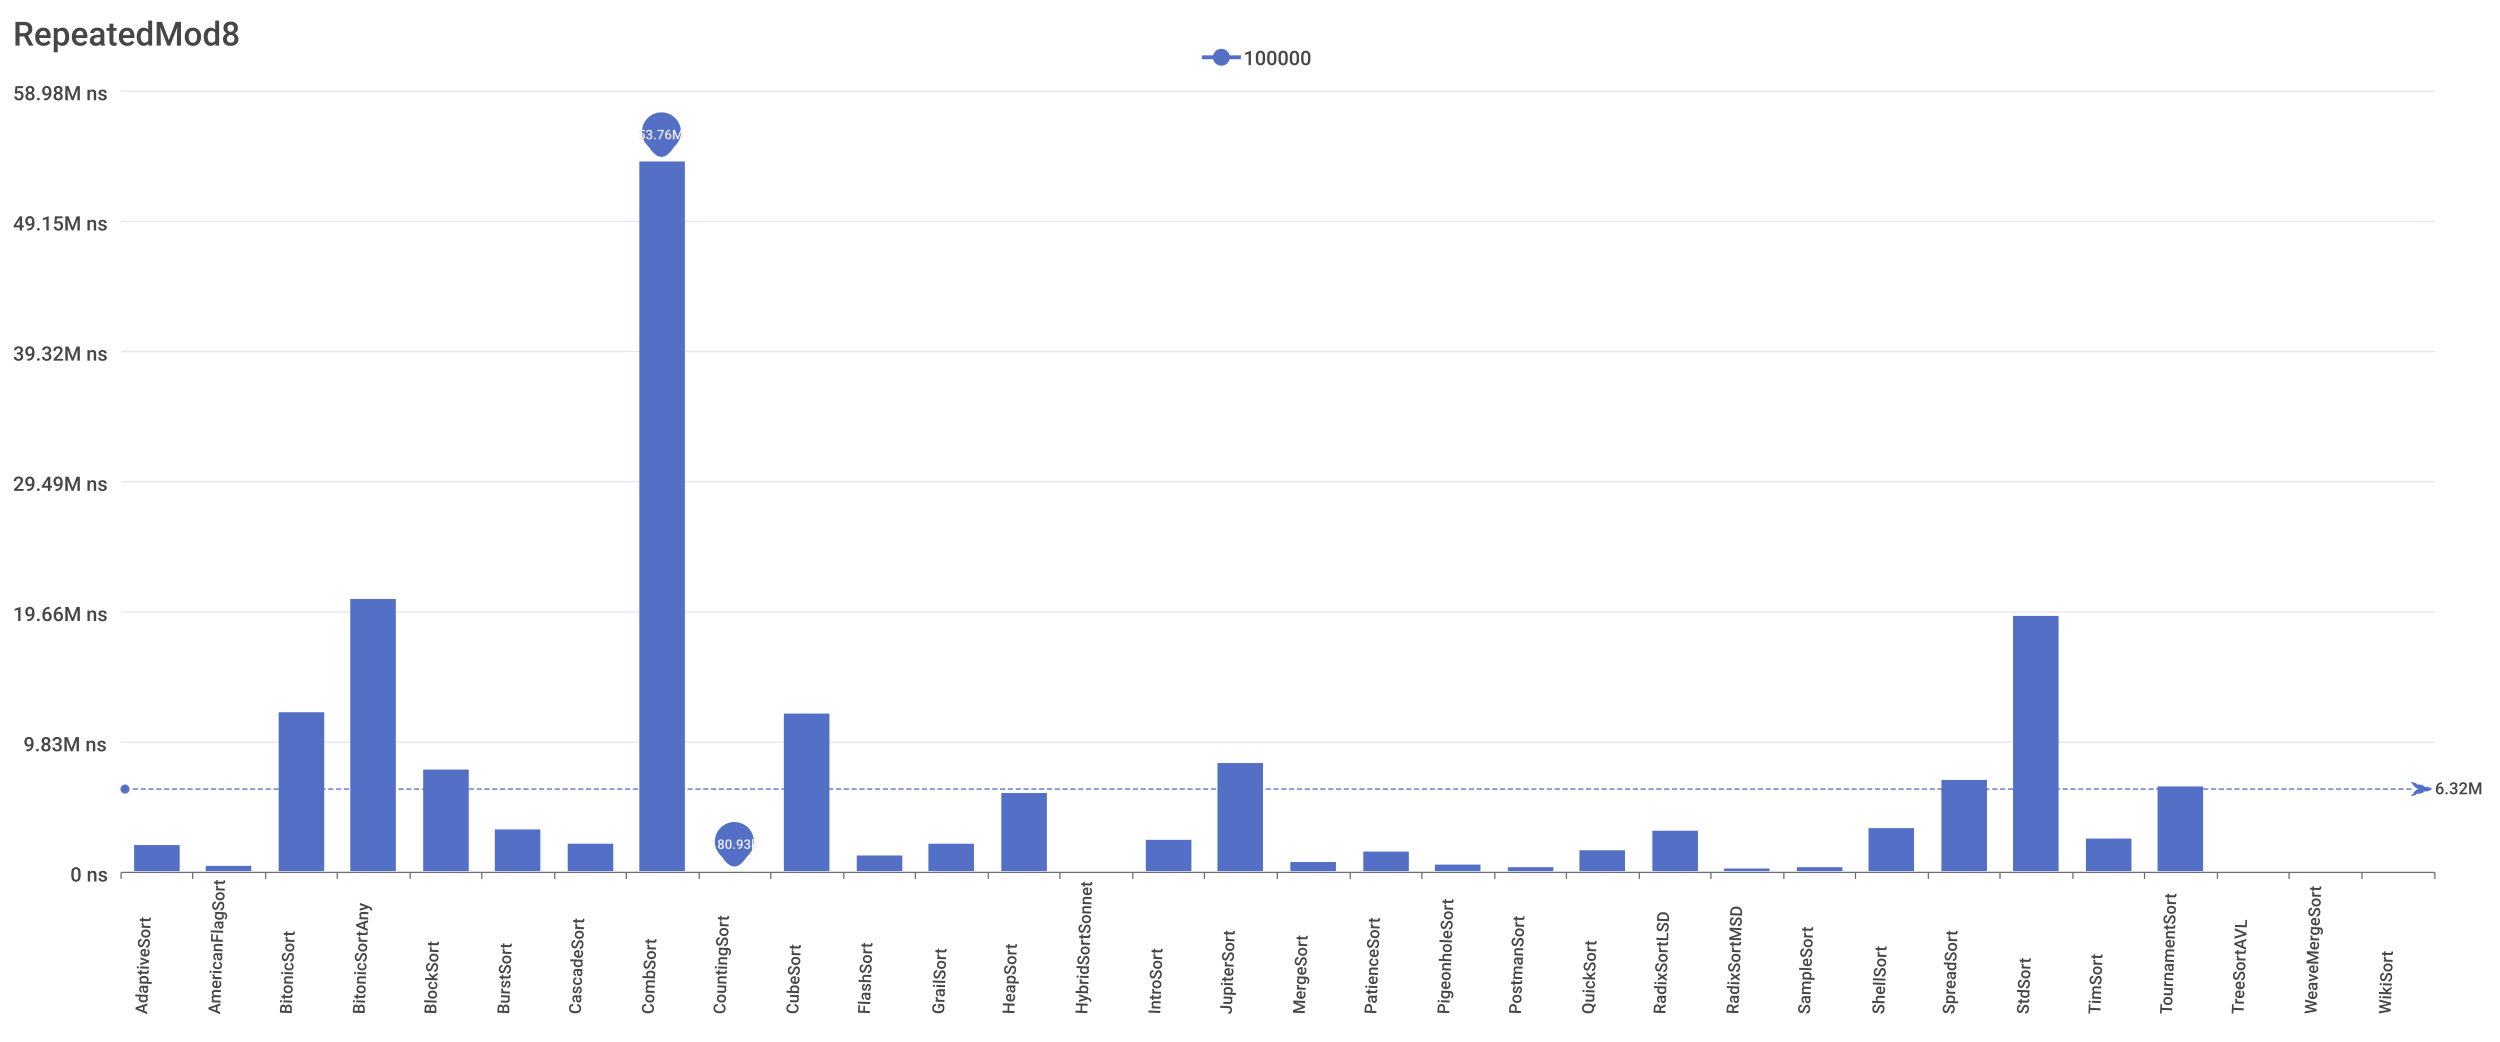
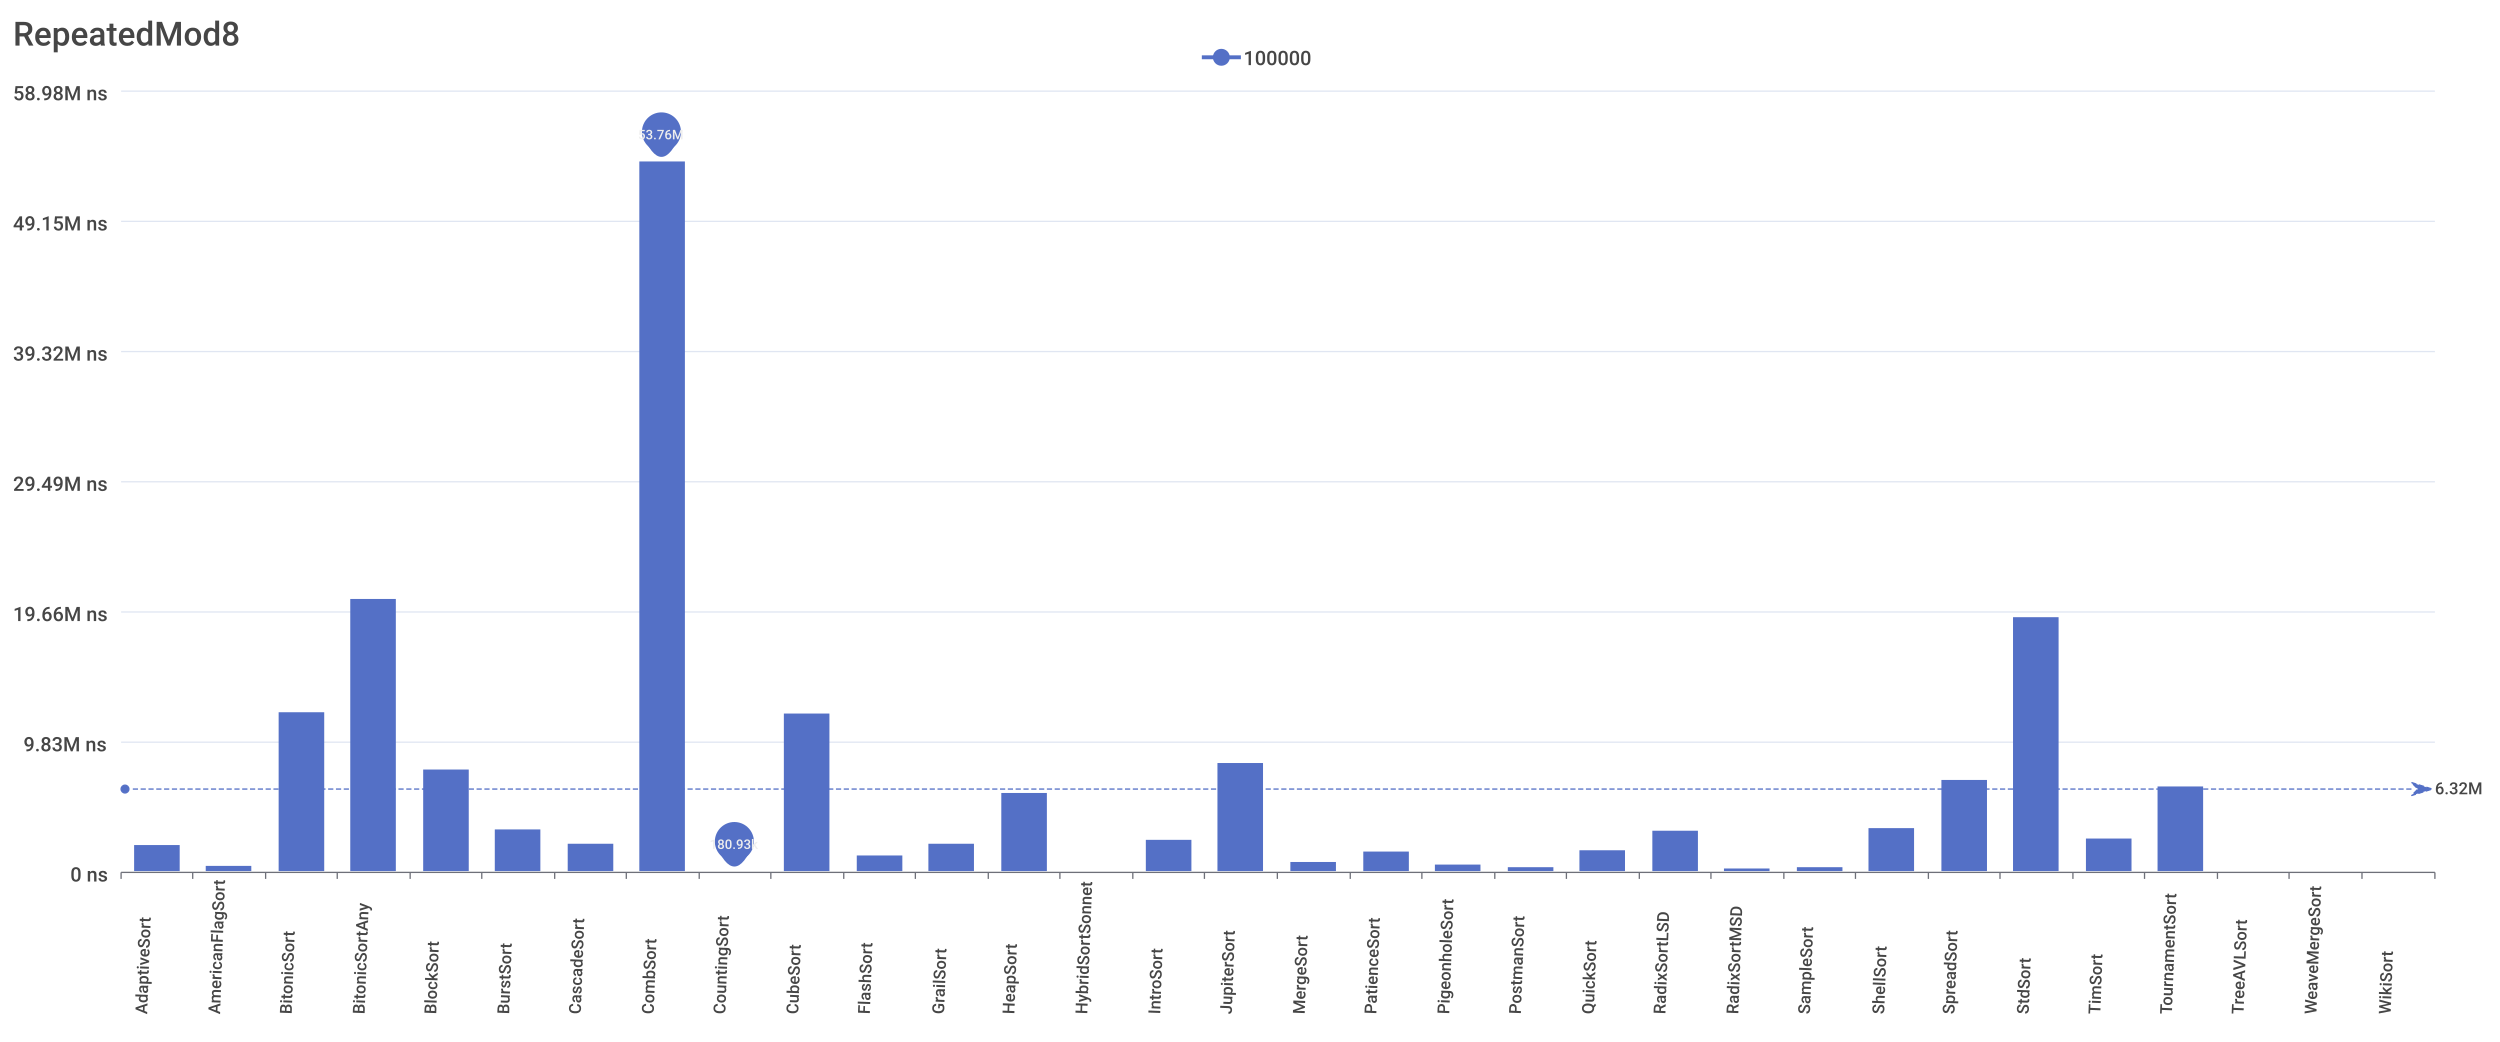
<svg xmlns="http://www.w3.org/2000/svg" width="1920" height="800">\n<path d="M 0 0 L 1920 0 L 1920 800 L 0 800 L 0 0" style="stroke-width:0;stroke:none;fill:rgba(255,255,255,1.0)" />
  <path d="M 923 44 L 953 44" style="stroke-width:3;stroke:rgba(84,112,198,1.0);fill:rgba(84,112,198,1.0)" />
  <circle cx="938" cy="44" r="5" style="stroke-width:3;stroke:rgba(84,112,198,1.0);fill:rgba(84,112,198,1.0)" />
  <path d="" style="stroke-width:3;stroke:rgba(84,112,198,1.0);fill:rgba(84,112,198,1.0)" />
  <text x="955" y="50" style="stroke-width:0;stroke:none;fill:rgba(70,70,70,1.0);font-size:15.3px;font-family:'Roboto Medium',sans-serif">100000</text>
  <text x="10" y="35" style="stroke-width:0;stroke:none;fill:rgba(70,70,70,1.0);font-size:25.6px;font-family:'Roboto Medium',sans-serif">RepeatedMod8</text>
  <text x="10" y="77" style="stroke-width:0;stroke:none;fill:rgba(70,70,70,1.0);font-size:15.3px;font-family:'Roboto Medium',sans-serif">58.98M ns</text>
  <text x="10" y="177" style="stroke-width:0;stroke:none;fill:rgba(70,70,70,1.0);font-size:15.3px;font-family:'Roboto Medium',sans-serif">49.15M ns</text>
  <text x="10" y="277" style="stroke-width:0;stroke:none;fill:rgba(70,70,70,1.0);font-size:15.3px;font-family:'Roboto Medium',sans-serif">39.32M ns</text>
  <text x="10" y="377" style="stroke-width:0;stroke:none;fill:rgba(70,70,70,1.0);font-size:15.3px;font-family:'Roboto Medium',sans-serif">29.49M ns</text>
  <text x="10" y="477" style="stroke-width:0;stroke:none;fill:rgba(70,70,70,1.0);font-size:15.3px;font-family:'Roboto Medium',sans-serif">19.66M ns</text>
  <text x="18" y="577" style="stroke-width:0;stroke:none;fill:rgba(70,70,70,1.0);font-size:15.3px;font-family:'Roboto Medium',sans-serif">9.83M ns</text>
  <text x="54" y="677" style="stroke-width:0;stroke:none;fill:rgba(70,70,70,1.0);font-size:15.3px;font-family:'Roboto Medium',sans-serif">0 ns</text>
  <path d="M 93 70 L 1870 70" style="stroke-width:1;stroke:rgba(224,230,242,1.0);fill:none" />
  <path d="M 93 170 L 1870 170" style="stroke-width:1;stroke:rgba(224,230,242,1.0);fill:none" />
  <path d="M 93 270 L 1870 270" style="stroke-width:1;stroke:rgba(224,230,242,1.0);fill:none" />
  <path d="M 93 370 L 1870 370" style="stroke-width:1;stroke:rgba(224,230,242,1.0);fill:none" />
  <path d="M 93 470 L 1870 470" style="stroke-width:1;stroke:rgba(224,230,242,1.0);fill:none" />
  <path d="M 93 570 L 1870 570" style="stroke-width:1;stroke:rgba(224,230,242,1.0);fill:none" />
  <path d="M 93 675 L 93 670" style="stroke-width:1;stroke:rgba(110,112,121,1.0);fill:none" />
  <path d="M 148 675 L 148 670" style="stroke-width:1;stroke:rgba(110,112,121,1.0);fill:none" />
  <path d="M 204 675 L 204 670" style="stroke-width:1;stroke:rgba(110,112,121,1.0);fill:none" />
  <path d="M 259 675 L 259 670" style="stroke-width:1;stroke:rgba(110,112,121,1.0);fill:none" />
  <path d="M 315 675 L 315 670" style="stroke-width:1;stroke:rgba(110,112,121,1.0);fill:none" />
  <path d="M 370 675 L 370 670" style="stroke-width:1;stroke:rgba(110,112,121,1.0);fill:none" />
  <path d="M 426 675 L 426 670" style="stroke-width:1;stroke:rgba(110,112,121,1.0);fill:none" />
  <path d="M 481 675 L 481 670" style="stroke-width:1;stroke:rgba(110,112,121,1.0);fill:none" />
  <path d="M 537 675 L 537 670" style="stroke-width:1;stroke:rgba(110,112,121,1.0);fill:none" />
  <path d="M 592 675 L 592 670" style="stroke-width:1;stroke:rgba(110,112,121,1.0);fill:none" />
  <path d="M 648 675 L 648 670" style="stroke-width:1;stroke:rgba(110,112,121,1.0);fill:none" />
  <path d="M 703 675 L 703 670" style="stroke-width:1;stroke:rgba(110,112,121,1.0);fill:none" />
  <path d="M 759 675 L 759 670" style="stroke-width:1;stroke:rgba(110,112,121,1.0);fill:none" />
  <path d="M 814 675 L 814 670" style="stroke-width:1;stroke:rgba(110,112,121,1.0);fill:none" />
  <path d="M 870 675 L 870 670" style="stroke-width:1;stroke:rgba(110,112,121,1.0);fill:none" />
  <path d="M 925 675 L 925 670" style="stroke-width:1;stroke:rgba(110,112,121,1.0);fill:none" />
  <path d="M 981 675 L 981 670" style="stroke-width:1;stroke:rgba(110,112,121,1.0);fill:none" />
  <path d="M 1037 675 L 1037 670" style="stroke-width:1;stroke:rgba(110,112,121,1.0);fill:none" />
  <path d="M 1092 675 L 1092 670" style="stroke-width:1;stroke:rgba(110,112,121,1.0);fill:none" />
  <path d="M 1148 675 L 1148 670" style="stroke-width:1;stroke:rgba(110,112,121,1.0);fill:none" />
  <path d="M 1203 675 L 1203 670" style="stroke-width:1;stroke:rgba(110,112,121,1.0);fill:none" />
  <path d="M 1259 675 L 1259 670" style="stroke-width:1;stroke:rgba(110,112,121,1.0);fill:none" />
  <path d="M 1314 675 L 1314 670" style="stroke-width:1;stroke:rgba(110,112,121,1.0);fill:none" />
  <path d="M 1370 675 L 1370 670" style="stroke-width:1;stroke:rgba(110,112,121,1.0);fill:none" />
  <path d="M 1425 675 L 1425 670" style="stroke-width:1;stroke:rgba(110,112,121,1.0);fill:none" />
  <path d="M 1481 675 L 1481 670" style="stroke-width:1;stroke:rgba(110,112,121,1.0);fill:none" />
  <path d="M 1536 675 L 1536 670" style="stroke-width:1;stroke:rgba(110,112,121,1.0);fill:none" />
  <path d="M 1592 675 L 1592 670" style="stroke-width:1;stroke:rgba(110,112,121,1.0);fill:none" />
  <path d="M 1647 675 L 1647 670" style="stroke-width:1;stroke:rgba(110,112,121,1.0);fill:none" />
  <path d="M 1703 675 L 1703 670" style="stroke-width:1;stroke:rgba(110,112,121,1.0);fill:none" />
  <path d="M 1758 675 L 1758 670" style="stroke-width:1;stroke:rgba(110,112,121,1.0);fill:none" />
  <path d="M 1814 675 L 1814 670" style="stroke-width:1;stroke:rgba(110,112,121,1.0);fill:none" />
  <path d="M 1870 675 L 1870 670" style="stroke-width:1;stroke:rgba(110,112,121,1.0);fill:none" />
  <path d="M 93 670 L 1870 670" style="stroke-width:1;stroke:rgba(110,112,121,1.0);fill:none" />
  <text x="113" y="779" style="stroke-width:0;stroke:none;fill:rgba(70,70,70,1.0);font-size:12.8px;font-family:'Roboto Medium',sans-serif" transform="rotate(272.15,113,779)">AdaptiveSort</text>
  <text x="169" y="779" style="stroke-width:0;stroke:none;fill:rgba(70,70,70,1.0);font-size:12.8px;font-family:'Roboto Medium',sans-serif" transform="rotate(272.15,169,779)">AmericanFlagSort</text>
  <text x="224" y="779" style="stroke-width:0;stroke:none;fill:rgba(70,70,70,1.0);font-size:12.8px;font-family:'Roboto Medium',sans-serif" transform="rotate(272.15,224,779)">BitonicSort</text>
  <text x="280" y="779" style="stroke-width:0;stroke:none;fill:rgba(70,70,70,1.0);font-size:12.8px;font-family:'Roboto Medium',sans-serif" transform="rotate(272.15,280,779)">BitonicSortAny</text>
  <text x="335" y="779" style="stroke-width:0;stroke:none;fill:rgba(70,70,70,1.0);font-size:12.8px;font-family:'Roboto Medium',sans-serif" transform="rotate(272.15,335,779)">BlockSort</text>
  <text x="391" y="779" style="stroke-width:0;stroke:none;fill:rgba(70,70,70,1.0);font-size:12.8px;font-family:'Roboto Medium',sans-serif" transform="rotate(272.15,391,779)">BurstSort</text>
  <text x="446" y="779" style="stroke-width:0;stroke:none;fill:rgba(70,70,70,1.0);font-size:12.8px;font-family:'Roboto Medium',sans-serif" transform="rotate(272.15,446,779)">CascadeSort</text>
  <text x="502" y="779" style="stroke-width:0;stroke:none;fill:rgba(70,70,70,1.0);font-size:12.8px;font-family:'Roboto Medium',sans-serif" transform="rotate(272.15,502,779)">CombSort</text>
  <text x="557" y="779" style="stroke-width:0;stroke:none;fill:rgba(70,70,70,1.0);font-size:12.8px;font-family:'Roboto Medium',sans-serif" transform="rotate(272.15,557,779)">CountingSort</text>
  <text x="613" y="779" style="stroke-width:0;stroke:none;fill:rgba(70,70,70,1.0);font-size:12.8px;font-family:'Roboto Medium',sans-serif" transform="rotate(272.15,613,779)">CubeSort</text>
  <text x="668" y="779" style="stroke-width:0;stroke:none;fill:rgba(70,70,70,1.0);font-size:12.8px;font-family:'Roboto Medium',sans-serif" transform="rotate(272.15,668,779)">FlashSort</text>
  <text x="725" y="779" style="stroke-width:0;stroke:none;fill:rgba(70,70,70,1.0);font-size:12.8px;font-family:'Roboto Medium',sans-serif" transform="rotate(272.15,725,779)">GrailSort</text>
  <text x="779" y="779" style="stroke-width:0;stroke:none;fill:rgba(70,70,70,1.0);font-size:12.8px;font-family:'Roboto Medium',sans-serif" transform="rotate(272.15,779,779)">HeapSort</text>
  <text x="835" y="779" style="stroke-width:0;stroke:none;fill:rgba(70,70,70,1.0);font-size:12.8px;font-family:'Roboto Medium',sans-serif" transform="rotate(272.15,835,779)">HybridSortSonnet</text>
  <text x="891" y="779" style="stroke-width:0;stroke:none;fill:rgba(70,70,70,1.0);font-size:12.8px;font-family:'Roboto Medium',sans-serif" transform="rotate(272.15,891,779)">IntroSort</text>
  <text x="946" y="779" style="stroke-width:0;stroke:none;fill:rgba(70,70,70,1.0);font-size:12.8px;font-family:'Roboto Medium',sans-serif" transform="rotate(272.15,946,779)">JupiterSort</text>
  <text x="1002" y="779" style="stroke-width:0;stroke:none;fill:rgba(70,70,70,1.0);font-size:12.8px;font-family:'Roboto Medium',sans-serif" transform="rotate(272.15,1002,779)">MergeSort</text>
  <text x="1057" y="779" style="stroke-width:0;stroke:none;fill:rgba(70,70,70,1.0);font-size:12.8px;font-family:'Roboto Medium',sans-serif" transform="rotate(272.15,1057,779)">PatienceSort</text>
  <text x="1113" y="779" style="stroke-width:0;stroke:none;fill:rgba(70,70,70,1.0);font-size:12.8px;font-family:'Roboto Medium',sans-serif" transform="rotate(272.15,1113,779)">PigeonholeSort</text>
  <text x="1168" y="779" style="stroke-width:0;stroke:none;fill:rgba(70,70,70,1.0);font-size:12.8px;font-family:'Roboto Medium',sans-serif" transform="rotate(272.15,1168,779)">PostmanSort</text>
  <text x="1224" y="779" style="stroke-width:0;stroke:none;fill:rgba(70,70,70,1.0);font-size:12.8px;font-family:'Roboto Medium',sans-serif" transform="rotate(272.15,1224,779)">QuickSort</text>
  <text x="1279" y="779" style="stroke-width:0;stroke:none;fill:rgba(70,70,70,1.0);font-size:12.8px;font-family:'Roboto Medium',sans-serif" transform="rotate(272.15,1279,779)">RadixSortLSD</text>
  <text x="1335" y="779" style="stroke-width:0;stroke:none;fill:rgba(70,70,70,1.0);font-size:12.8px;font-family:'Roboto Medium',sans-serif" transform="rotate(272.15,1335,779)">RadixSortMSD</text>
  <text x="1390" y="779" style="stroke-width:0;stroke:none;fill:rgba(70,70,70,1.0);font-size:12.8px;font-family:'Roboto Medium',sans-serif" transform="rotate(272.15,1390,779)">SampleSort</text>
  <text x="1447" y="779" style="stroke-width:0;stroke:none;fill:rgba(70,70,70,1.0);font-size:12.8px;font-family:'Roboto Medium',sans-serif" transform="rotate(272.15,1447,779)">ShellSort</text>
  <text x="1501" y="779" style="stroke-width:0;stroke:none;fill:rgba(70,70,70,1.0);font-size:12.8px;font-family:'Roboto Medium',sans-serif" transform="rotate(272.15,1501,779)">SpreadSort</text>
  <text x="1558" y="779" style="stroke-width:0;stroke:none;fill:rgba(70,70,70,1.0);font-size:12.8px;font-family:'Roboto Medium',sans-serif" transform="rotate(272.15,1558,779)">StdSort</text>
  <text x="1613" y="779" style="stroke-width:0;stroke:none;fill:rgba(70,70,70,1.0);font-size:12.8px;font-family:'Roboto Medium',sans-serif" transform="rotate(272.15,1613,779)">TimSort</text>
  <text x="1668" y="779" style="stroke-width:0;stroke:none;fill:rgba(70,70,70,1.0);font-size:12.8px;font-family:'Roboto Medium',sans-serif" transform="rotate(272.15,1668,779)">TournamentSort</text>
-   <text x="1723" y="779" style="stroke-width:0;stroke:none;fill:rgba(70,70,70,1.0);font-size:12.8px;font-family:'Roboto Medium',sans-serif" transform="rotate(272.15,1723,779)">TreeSortAVL</text>
+   <text x="1723" y="779" style="stroke-width:0;stroke:none;fill:rgba(70,70,70,1.0);font-size:12.8px;font-family:'Roboto Medium',sans-serif" transform="rotate(272.15,1723,779)">TreeAVLSort</text>
  <text x="1779" y="779" style="stroke-width:0;stroke:none;fill:rgba(70,70,70,1.0);font-size:12.8px;font-family:'Roboto Medium',sans-serif" transform="rotate(272.15,1779,779)">WeaveMergeSort</text>
  <text x="1836" y="779" style="stroke-width:0;stroke:none;fill:rgba(70,70,70,1.0);font-size:12.8px;font-family:'Roboto Medium',sans-serif" transform="rotate(272.15,1836,779)">WikiSort</text>
  <path d="M 103 649 L 138 649 L 138 669 L 103 669 L 103 649" style="stroke-width:0;stroke:none;fill:rgba(84,112,198,1.0)" />
  <path d="M 158 665 L 193 665 L 193 669 L 158 669 L 158 665" style="stroke-width:0;stroke:none;fill:rgba(84,112,198,1.0)" />
  <path d="M 214 547 L 249 547 L 249 669 L 214 669 L 214 547" style="stroke-width:0;stroke:none;fill:rgba(84,112,198,1.0)" />
  <path d="M 269 460 L 304 460 L 304 669 L 269 669 L 269 460" style="stroke-width:0;stroke:none;fill:rgba(84,112,198,1.0)" />
  <path d="M 325 591 L 360 591 L 360 669 L 325 669 L 325 591" style="stroke-width:0;stroke:none;fill:rgba(84,112,198,1.0)" />
  <path d="M 380 637 L 415 637 L 415 669 L 380 669 L 380 637" style="stroke-width:0;stroke:none;fill:rgba(84,112,198,1.0)" />
  <path d="M 436 648 L 471 648 L 471 669 L 436 669 L 436 648" style="stroke-width:0;stroke:none;fill:rgba(84,112,198,1.0)" />
  <path d="M 491 124 L 526 124 L 526 669 L 491 669 L 491 124" style="stroke-width:0;stroke:none;fill:rgba(84,112,198,1.0)" />
  <path d="M 547 669 L 582 669 L 582 669 L 547 669 L 547 669" style="stroke-width:0;stroke:none;fill:rgba(84,112,198,1.0)" />
  <path d="M 602 548 L 637 548 L 637 669 L 602 669 L 602 548" style="stroke-width:0;stroke:none;fill:rgba(84,112,198,1.0)" />
  <path d="M 658 657 L 693 657 L 693 669 L 658 669 L 658 657" style="stroke-width:0;stroke:none;fill:rgba(84,112,198,1.0)" />
  <path d="M 713 648 L 748 648 L 748 669 L 713 669 L 713 648" style="stroke-width:0;stroke:none;fill:rgba(84,112,198,1.0)" />
  <path d="M 769 609 L 804 609 L 804 669 L 769 669 L 769 609" style="stroke-width:0;stroke:none;fill:rgba(84,112,198,1.0)" />
  <path d="M 824 669 L 859 669 L 859 669 L 824 669 L 824 669" style="stroke-width:0;stroke:none;fill:rgba(84,112,198,1.0)" />
  <path d="M 880 645 L 915 645 L 915 669 L 880 669 L 880 645" style="stroke-width:0;stroke:none;fill:rgba(84,112,198,1.0)" />
  <path d="M 935 586 L 970 586 L 970 669 L 935 669 L 935 586" style="stroke-width:0;stroke:none;fill:rgba(84,112,198,1.0)" />
  <path d="M 991 662 L 1026 662 L 1026 669 L 991 669 L 991 662" style="stroke-width:0;stroke:none;fill:rgba(84,112,198,1.0)" />
  <path d="M 1047 654 L 1082 654 L 1082 669 L 1047 669 L 1047 654" style="stroke-width:0;stroke:none;fill:rgba(84,112,198,1.0)" />
  <path d="M 1102 664 L 1137 664 L 1137 669 L 1102 669 L 1102 664" style="stroke-width:0;stroke:none;fill:rgba(84,112,198,1.0)" />
  <path d="M 1158 666 L 1193 666 L 1193 669 L 1158 669 L 1158 666" style="stroke-width:0;stroke:none;fill:rgba(84,112,198,1.0)" />
  <path d="M 1213 653 L 1248 653 L 1248 669 L 1213 669 L 1213 653" style="stroke-width:0;stroke:none;fill:rgba(84,112,198,1.0)" />
  <path d="M 1269 638 L 1304 638 L 1304 669 L 1269 669 L 1269 638" style="stroke-width:0;stroke:none;fill:rgba(84,112,198,1.0)" />
  <path d="M 1324 667 L 1359 667 L 1359 669 L 1324 669 L 1324 667" style="stroke-width:0;stroke:none;fill:rgba(84,112,198,1.0)" />
  <path d="M 1380 666 L 1415 666 L 1415 669 L 1380 669 L 1380 666" style="stroke-width:0;stroke:none;fill:rgba(84,112,198,1.0)" />
  <path d="M 1435 636 L 1470 636 L 1470 669 L 1435 669 L 1435 636" style="stroke-width:0;stroke:none;fill:rgba(84,112,198,1.0)" />
  <path d="M 1491 599 L 1526 599 L 1526 669 L 1491 669 L 1491 599" style="stroke-width:0;stroke:none;fill:rgba(84,112,198,1.0)" />
-   <path d="M 1546 473 L 1581 473 L 1581 669 L 1546 669 L 1546 473" style="stroke-width:0;stroke:none;fill:rgba(84,112,198,1.0)" />
+   <path d="M 1546 474 L 1581 474 L 1581 669 L 1546 669 L 1546 474" style="stroke-width:0;stroke:none;fill:rgba(84,112,198,1.0)" />
  <path d="M 1602 644 L 1637 644 L 1637 669 L 1602 669 L 1602 644" style="stroke-width:0;stroke:none;fill:rgba(84,112,198,1.0)" />
  <path d="M 1657 604 L 1692 604 L 1692 669 L 1657 669 L 1657 604" style="stroke-width:0;stroke:none;fill:rgba(84,112,198,1.0)" />
  <path d="M 505 116 A 15 15 330.00 1 1 511 116 L 508 102 Z" style="stroke-width:0;stroke:none;fill:rgba(84,112,198,1.0)" />
  <path d="M 493 102 Q508,139 523,102 Z" style="stroke-width:0;stroke:none;fill:rgba(84,112,198,1.0)" />
  <text x="490" y="107" style="stroke-width:0;stroke:none;fill:rgba(238,238,238,1.0);font-size:10.2px;font-family:'Roboto Medium',sans-serif">53.76M</text>
  <path d="M 561 661 A 15 15 330.00 1 1 567 661 L 564 647 Z" style="stroke-width:0;stroke:none;fill:rgba(84,112,198,1.0)" />
  <path d="M 549 647 Q564,684 579,647 Z" style="stroke-width:0;stroke:none;fill:rgba(84,112,198,1.0)" />
  <text x="545" y="652" style="stroke-width:0;stroke:none;fill:rgba(238,238,238,1.0);font-size:10.2px;font-family:'Roboto Medium',sans-serif">180.93k</text>
  <circle cx="96" cy="606" r="3" style="stroke-width:1;stroke:rgba(84,112,198,1.0);fill:rgba(84,112,198,1.0)" />
  <path stroke-dasharray="4.0, 2.0" d="" style="stroke-width:1;stroke:rgba(84,112,198,1.0);fill:rgba(84,112,198,1.0)" />
  <path stroke-dasharray="4.0, 2.0" d="M 102 606 L 1852 606" style="stroke-width:1;stroke:rgba(84,112,198,1.0);fill:rgba(84,112,198,1.0)" />
  <path stroke-dasharray="4.0, 2.0" d="M 1852 601 L 1868 606 L 1852 611 L 1857 606 L 1852 601" style="stroke-width:1;stroke:rgba(84,112,198,1.0);fill:rgba(84,112,198,1.0)" />
  <text x="1870" y="610" style="stroke-width:0;stroke:none;fill:rgba(70,70,70,1.0);font-size:12.8px;font-family:'Roboto Medium',sans-serif">6.32M</text>
</svg>
